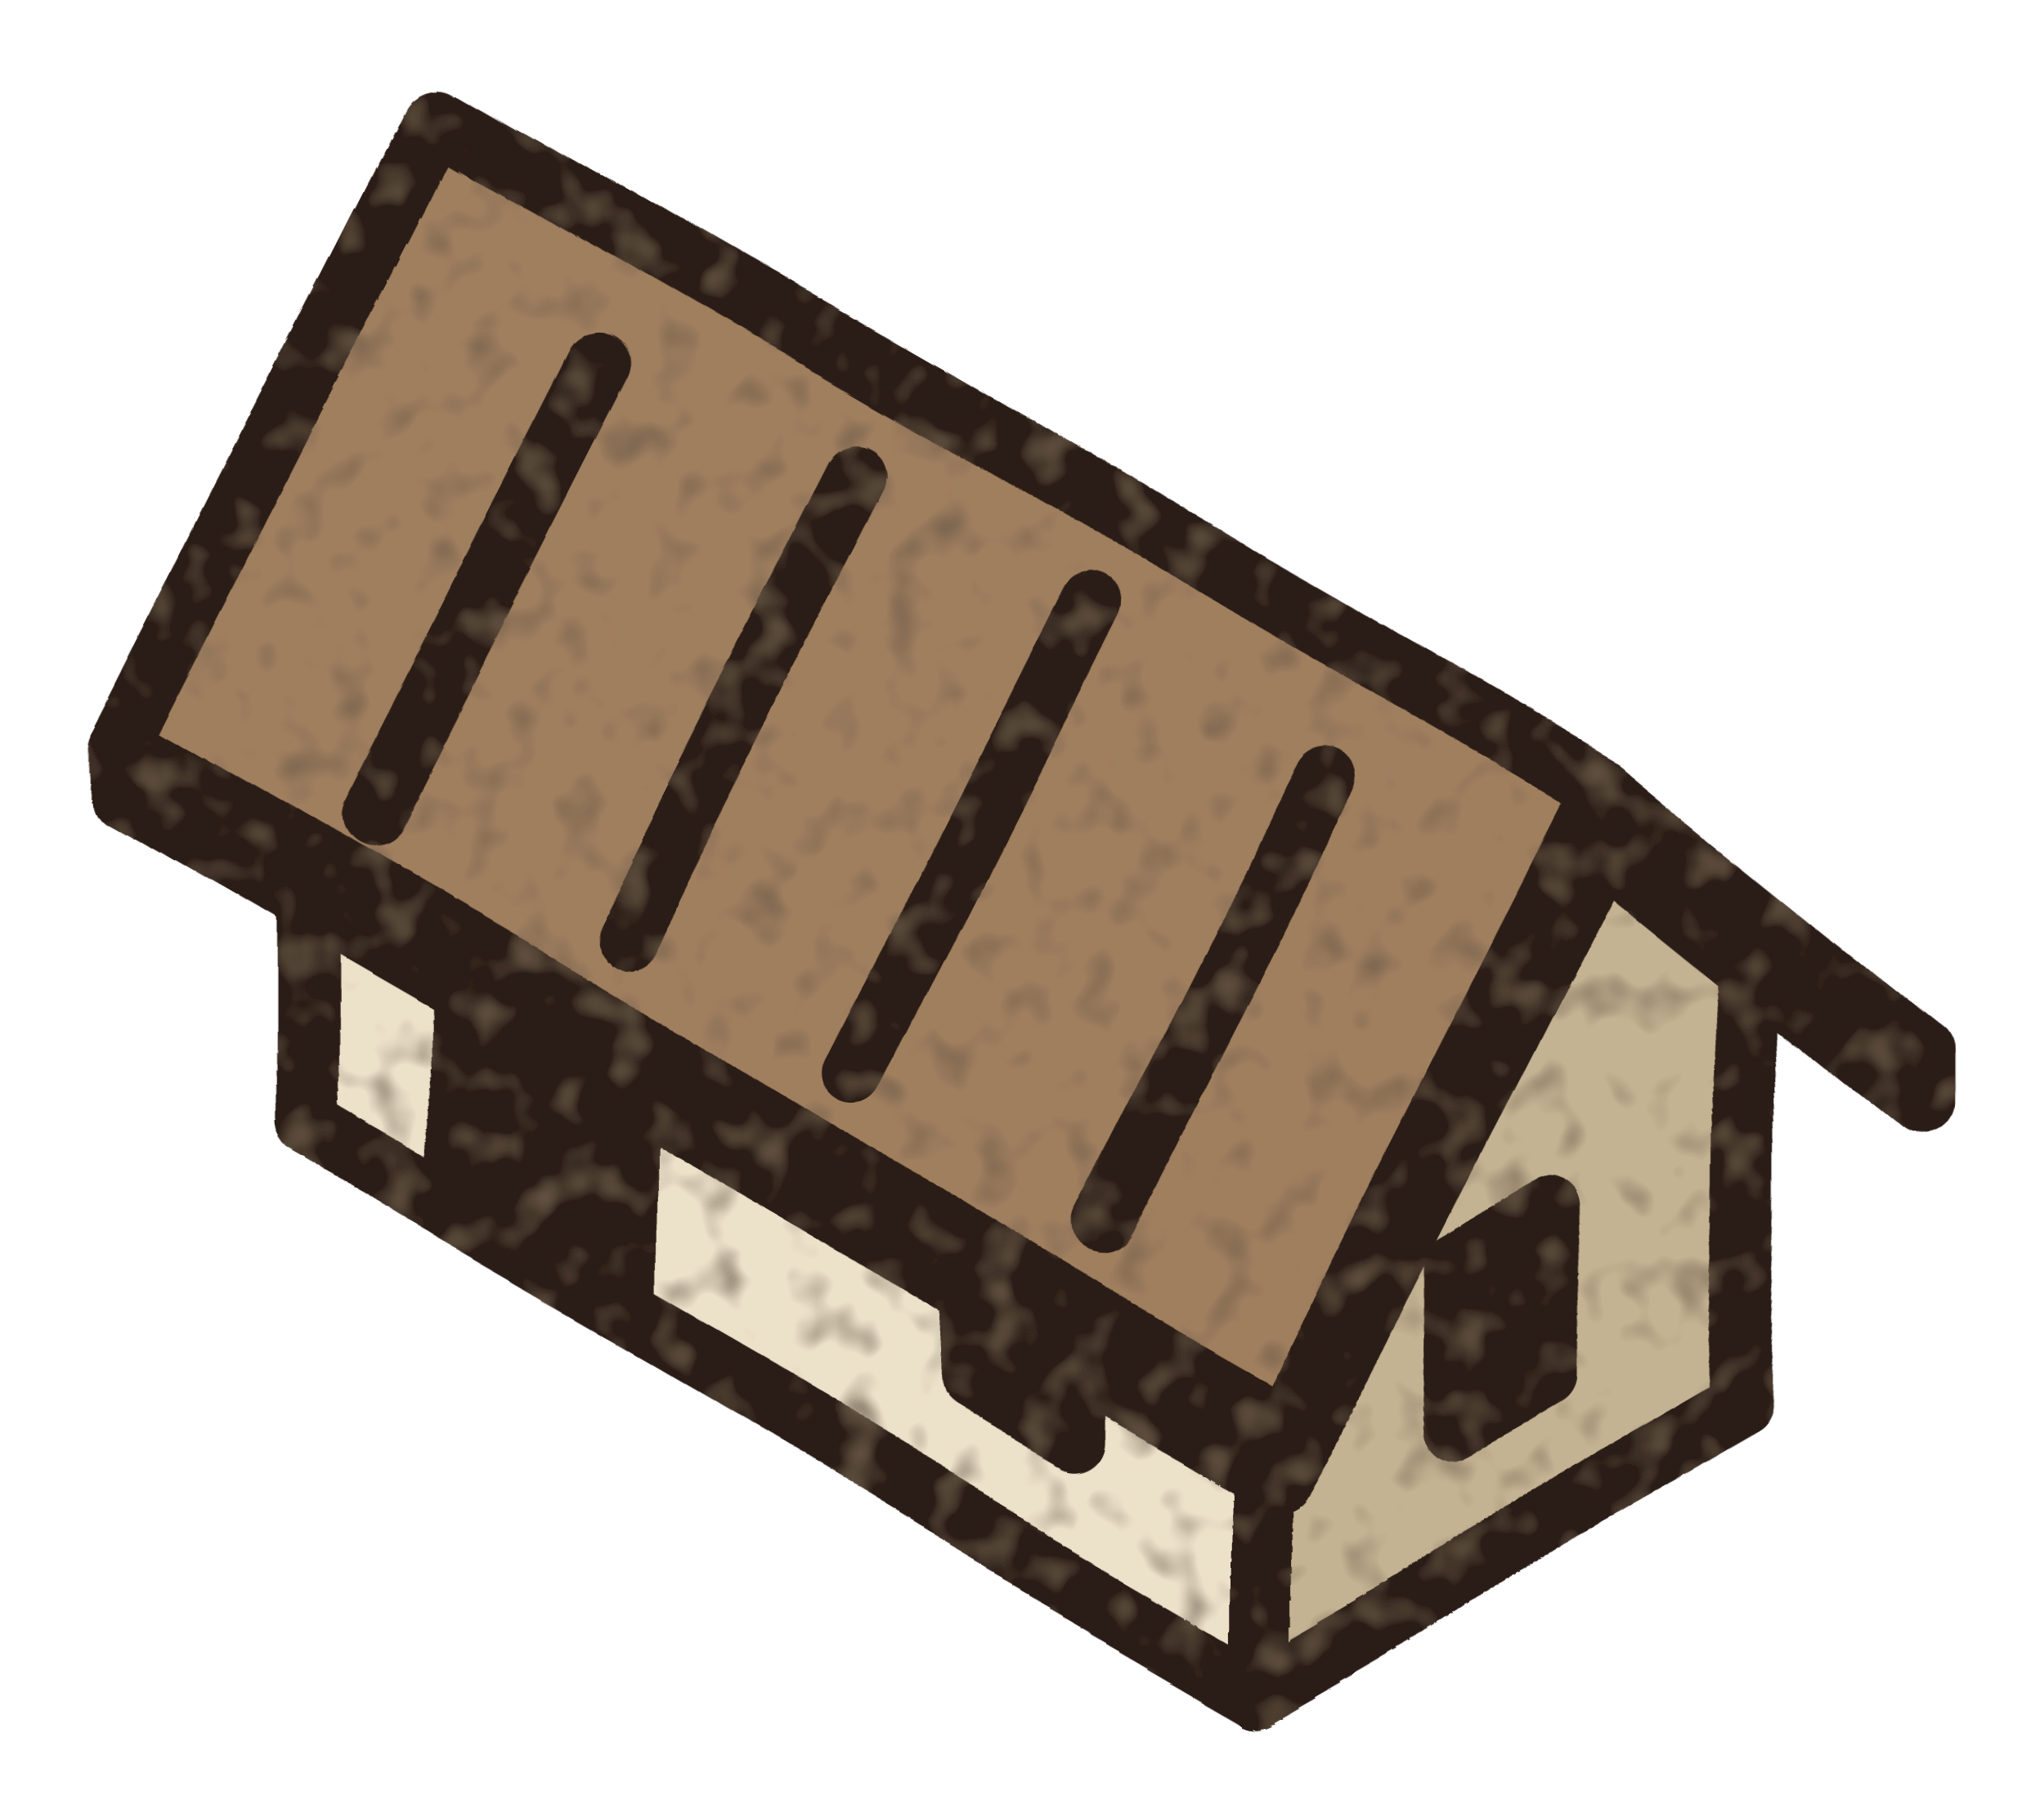
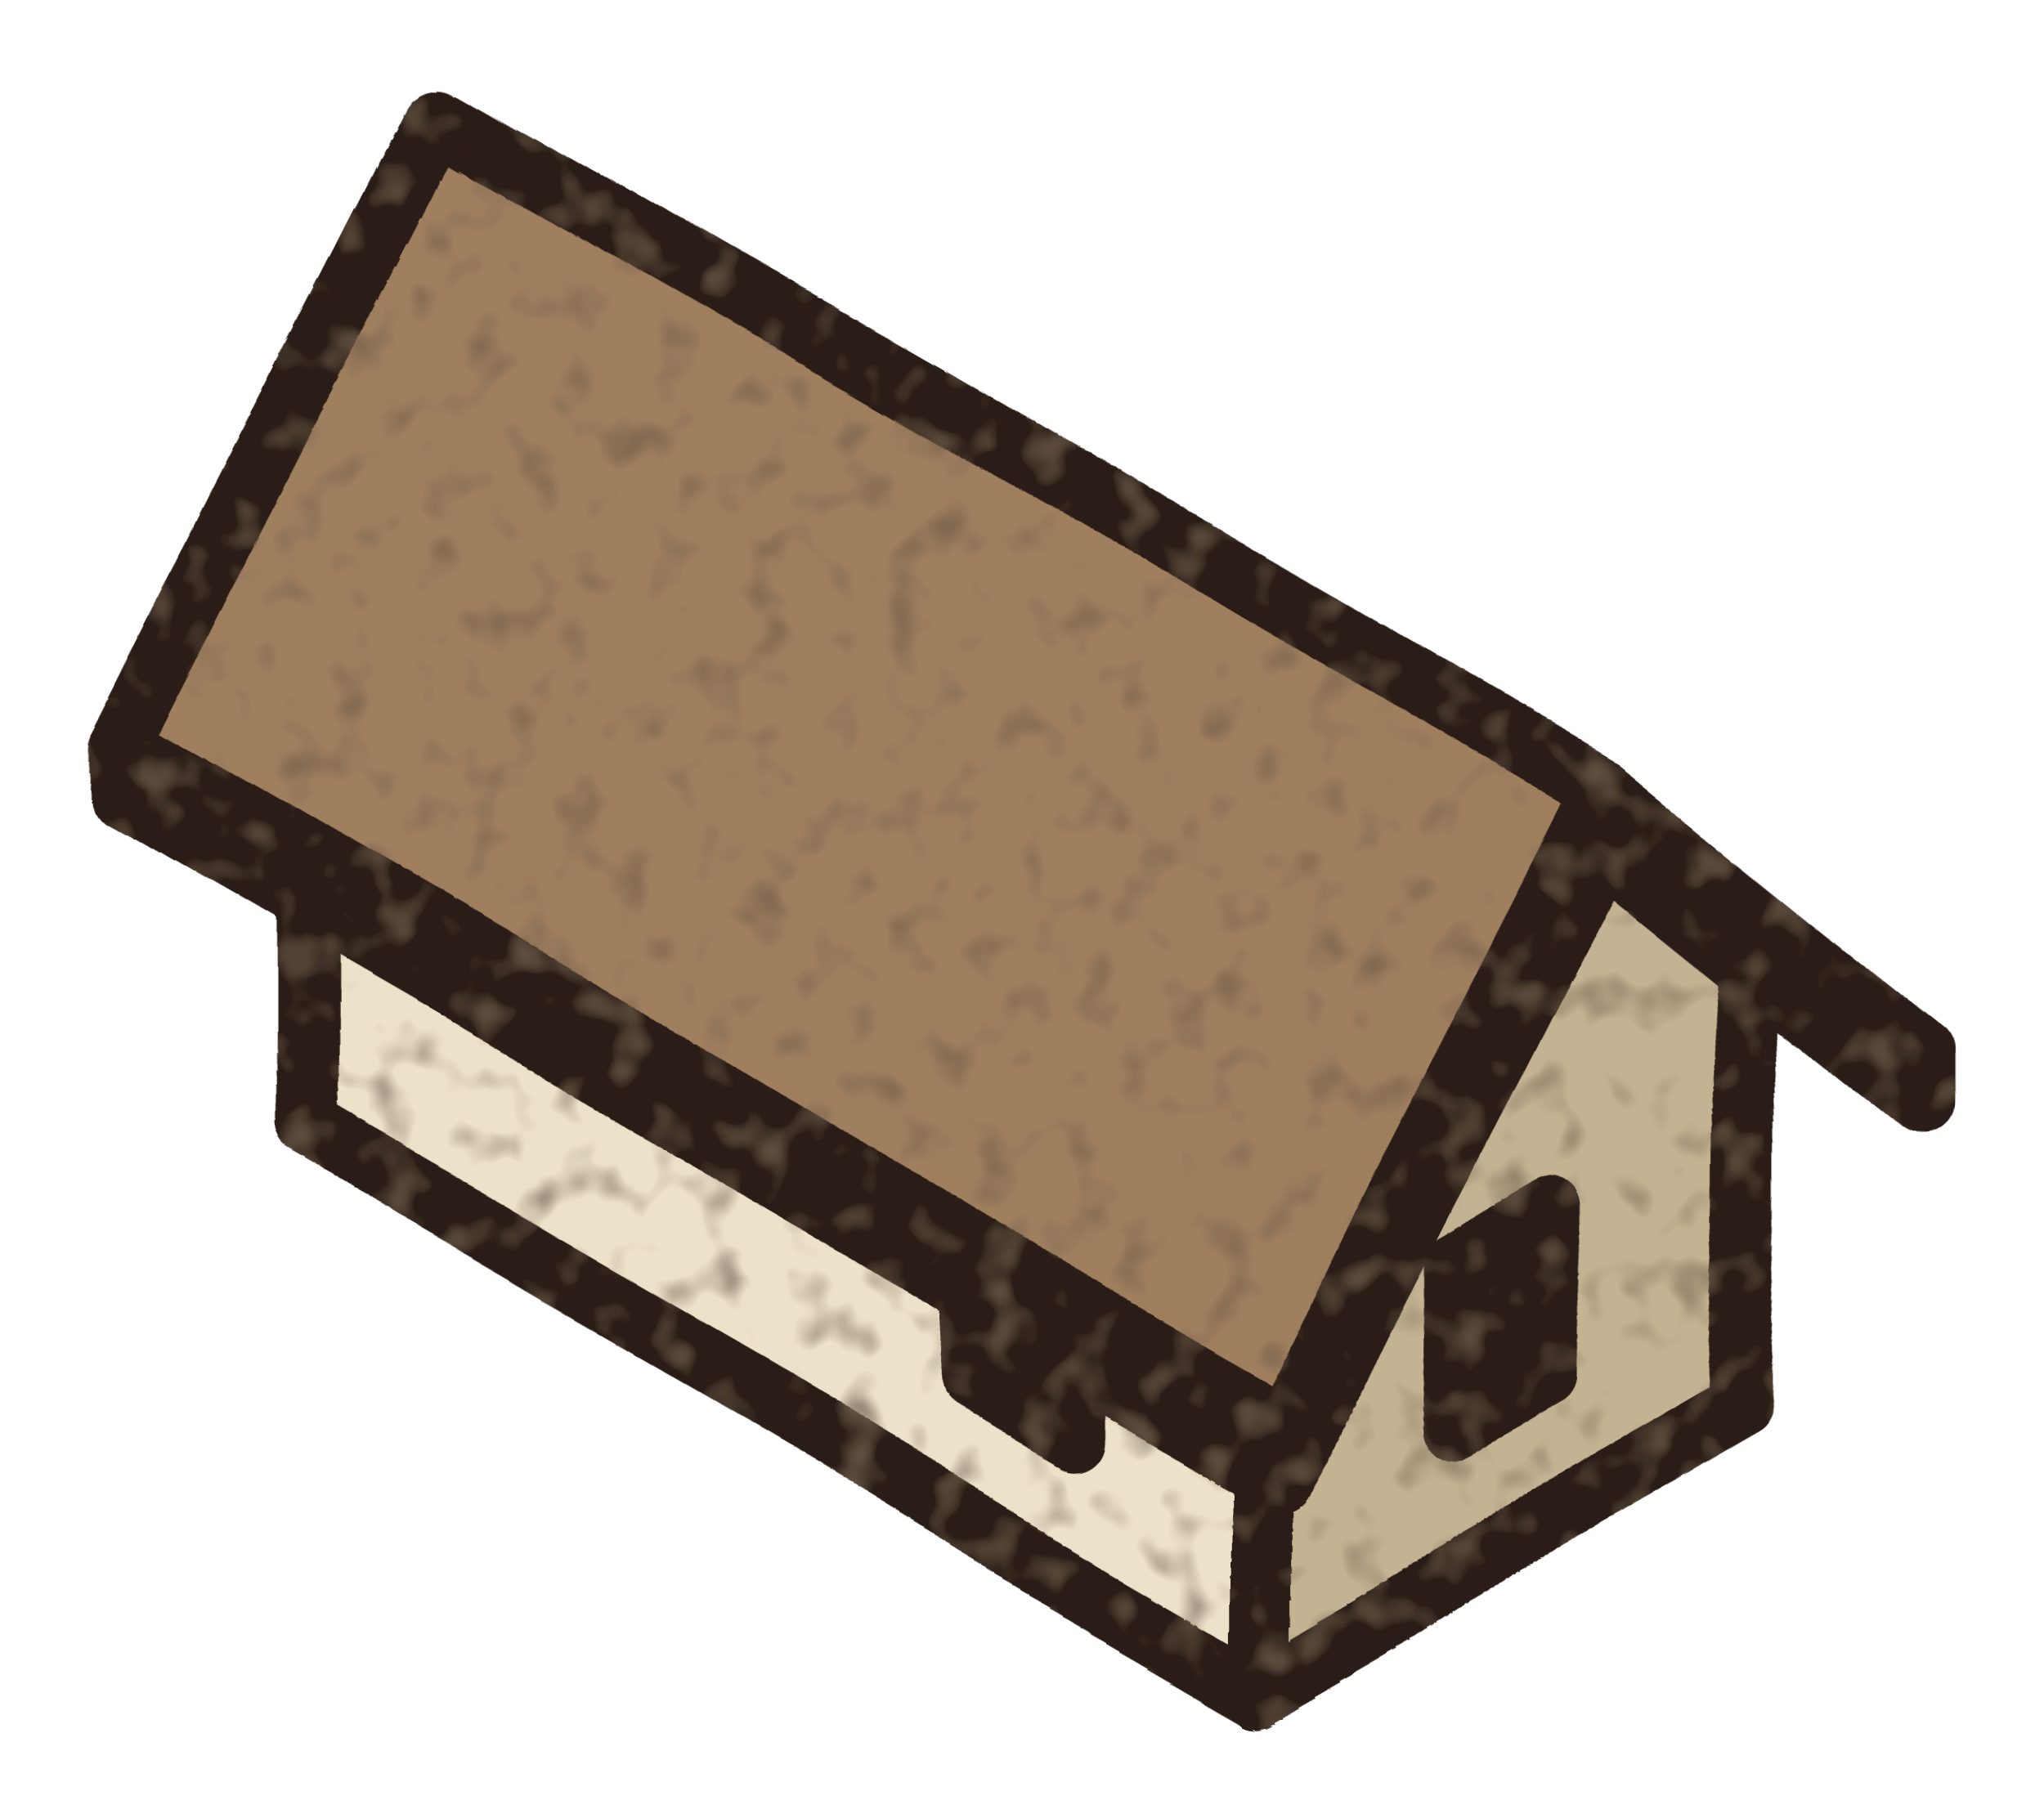
- <svg xmlns="http://www.w3.org/2000/svg" width="109.85" height="97.2" viewBox="0 0 36.62 32.4" data-footprint="2 1" data-origin="13.98 15.2" fill="none" stroke="#2a1e16" stroke-width="1.1" stroke-linecap="round" stroke-linejoin="round">
+ <svg xmlns="http://www.w3.org/2000/svg" width="109.85" height="97.2" viewBox="0 0 36.62 32.4" data-footprint="2 1" data-origin="13.98 15.2" fill="none" stroke="#2a1e16" stroke-width="1.1" stroke-linecap="round" stroke-linejoin="round" data-edited="true">
  <defs>
    <filter id="hand" x="-4%" y="-4%" width="108%" height="108%">
      <feTurbulence type="fractalNoise" baseFrequency="0.07" numOctaves="2" seed="4" result="warp" />
      <feDisplacementMap in="SourceGraphic" in2="warp" scale="1.3" xChannelSelector="R" yChannelSelector="G" result="wobble" />
      <feTurbulence type="fractalNoise" baseFrequency="1.2" numOctaves="2" seed="9" result="grain" />
      <feColorMatrix in="grain" type="matrix" values="0 0 0 0 0.16 0 0 0 0 0.11 0 0 0 0 0.07 2.2 0 0 0 -1.18" result="specks" />
      <feComposite in="specks" in2="wobble" operator="in" result="speckled" />
      <feMerge>
        <feMergeNode in="wobble" />
        <feMergeNode in="speckled" />
      </feMerge>
    </filter>
  </defs>
  <g class="part" filter="url(#hand)">
    <path data-layer="walls" fill="#ece1c9" d="M5.32 20.2L22.64 30.2L22.64 21.7L5.32 11.7Z" />
    <path data-layer="walls" fill="#c4b393" d="M31.3 25.2L22.64 30.2L22.64 21.7L26.97 13.2L31.3 16.7Z" />
    <path data-layer="windows" fill="#2a1e16" d="M17.44 24.65L19.17 25.65L19.17 22.59L17.44 21.59Z" />
    <path data-layer="windows" fill="#2a1e16" d="M27.83 24.65L26.1 25.65L26.1 22.59L27.83 21.59Z" />
-     <path data-layer="door" fill="#2a1e16" d="M8.09 21.8L8.09 17.82L8.21 17.2L8.55 16.81L9.05 16.71L9.65 16.92L10.24 17.4L10.75 18.08L11.09 18.86L11.21 19.62L11.21 23.6Z" />
    <path data-layer="eaves" class="roof-shade" fill="#7b5e45" d="M28.7 14.2L34.42 18.82L34.42 19.82L28.7 15.2Z" />
    <path data-layer="eaves" class="roof-shade" fill="#7b5e45" d="M28.7 14.2L22.98 25.42L22.98 26.42L28.7 15.2Z" />
    <path data-layer="eaves" class="roof-shade" fill="#7b5e45" d="M2.2 13.42L22.98 25.42L22.98 26.42L2.2 14.42Z" />
    <path data-layer="roof" class="roof-lit" fill="#a07f5f" d="M7.92 2.2L28.7 14.2L22.98 25.42L2.2 13.42Z" />
-     <path data-layer="roof lines" d="M10.75 6.45L6.58 14.64" />
-     <path data-layer="roof lines" d="M15.36 8.47L11.13 16.78" />
-     <path data-layer="roof lines" d="M19.52 10.81L15.26 19.18" />
-     <path data-layer="roof lines" d="M23.84 13.96L19.83 21.83" />
  </g>
</svg>
